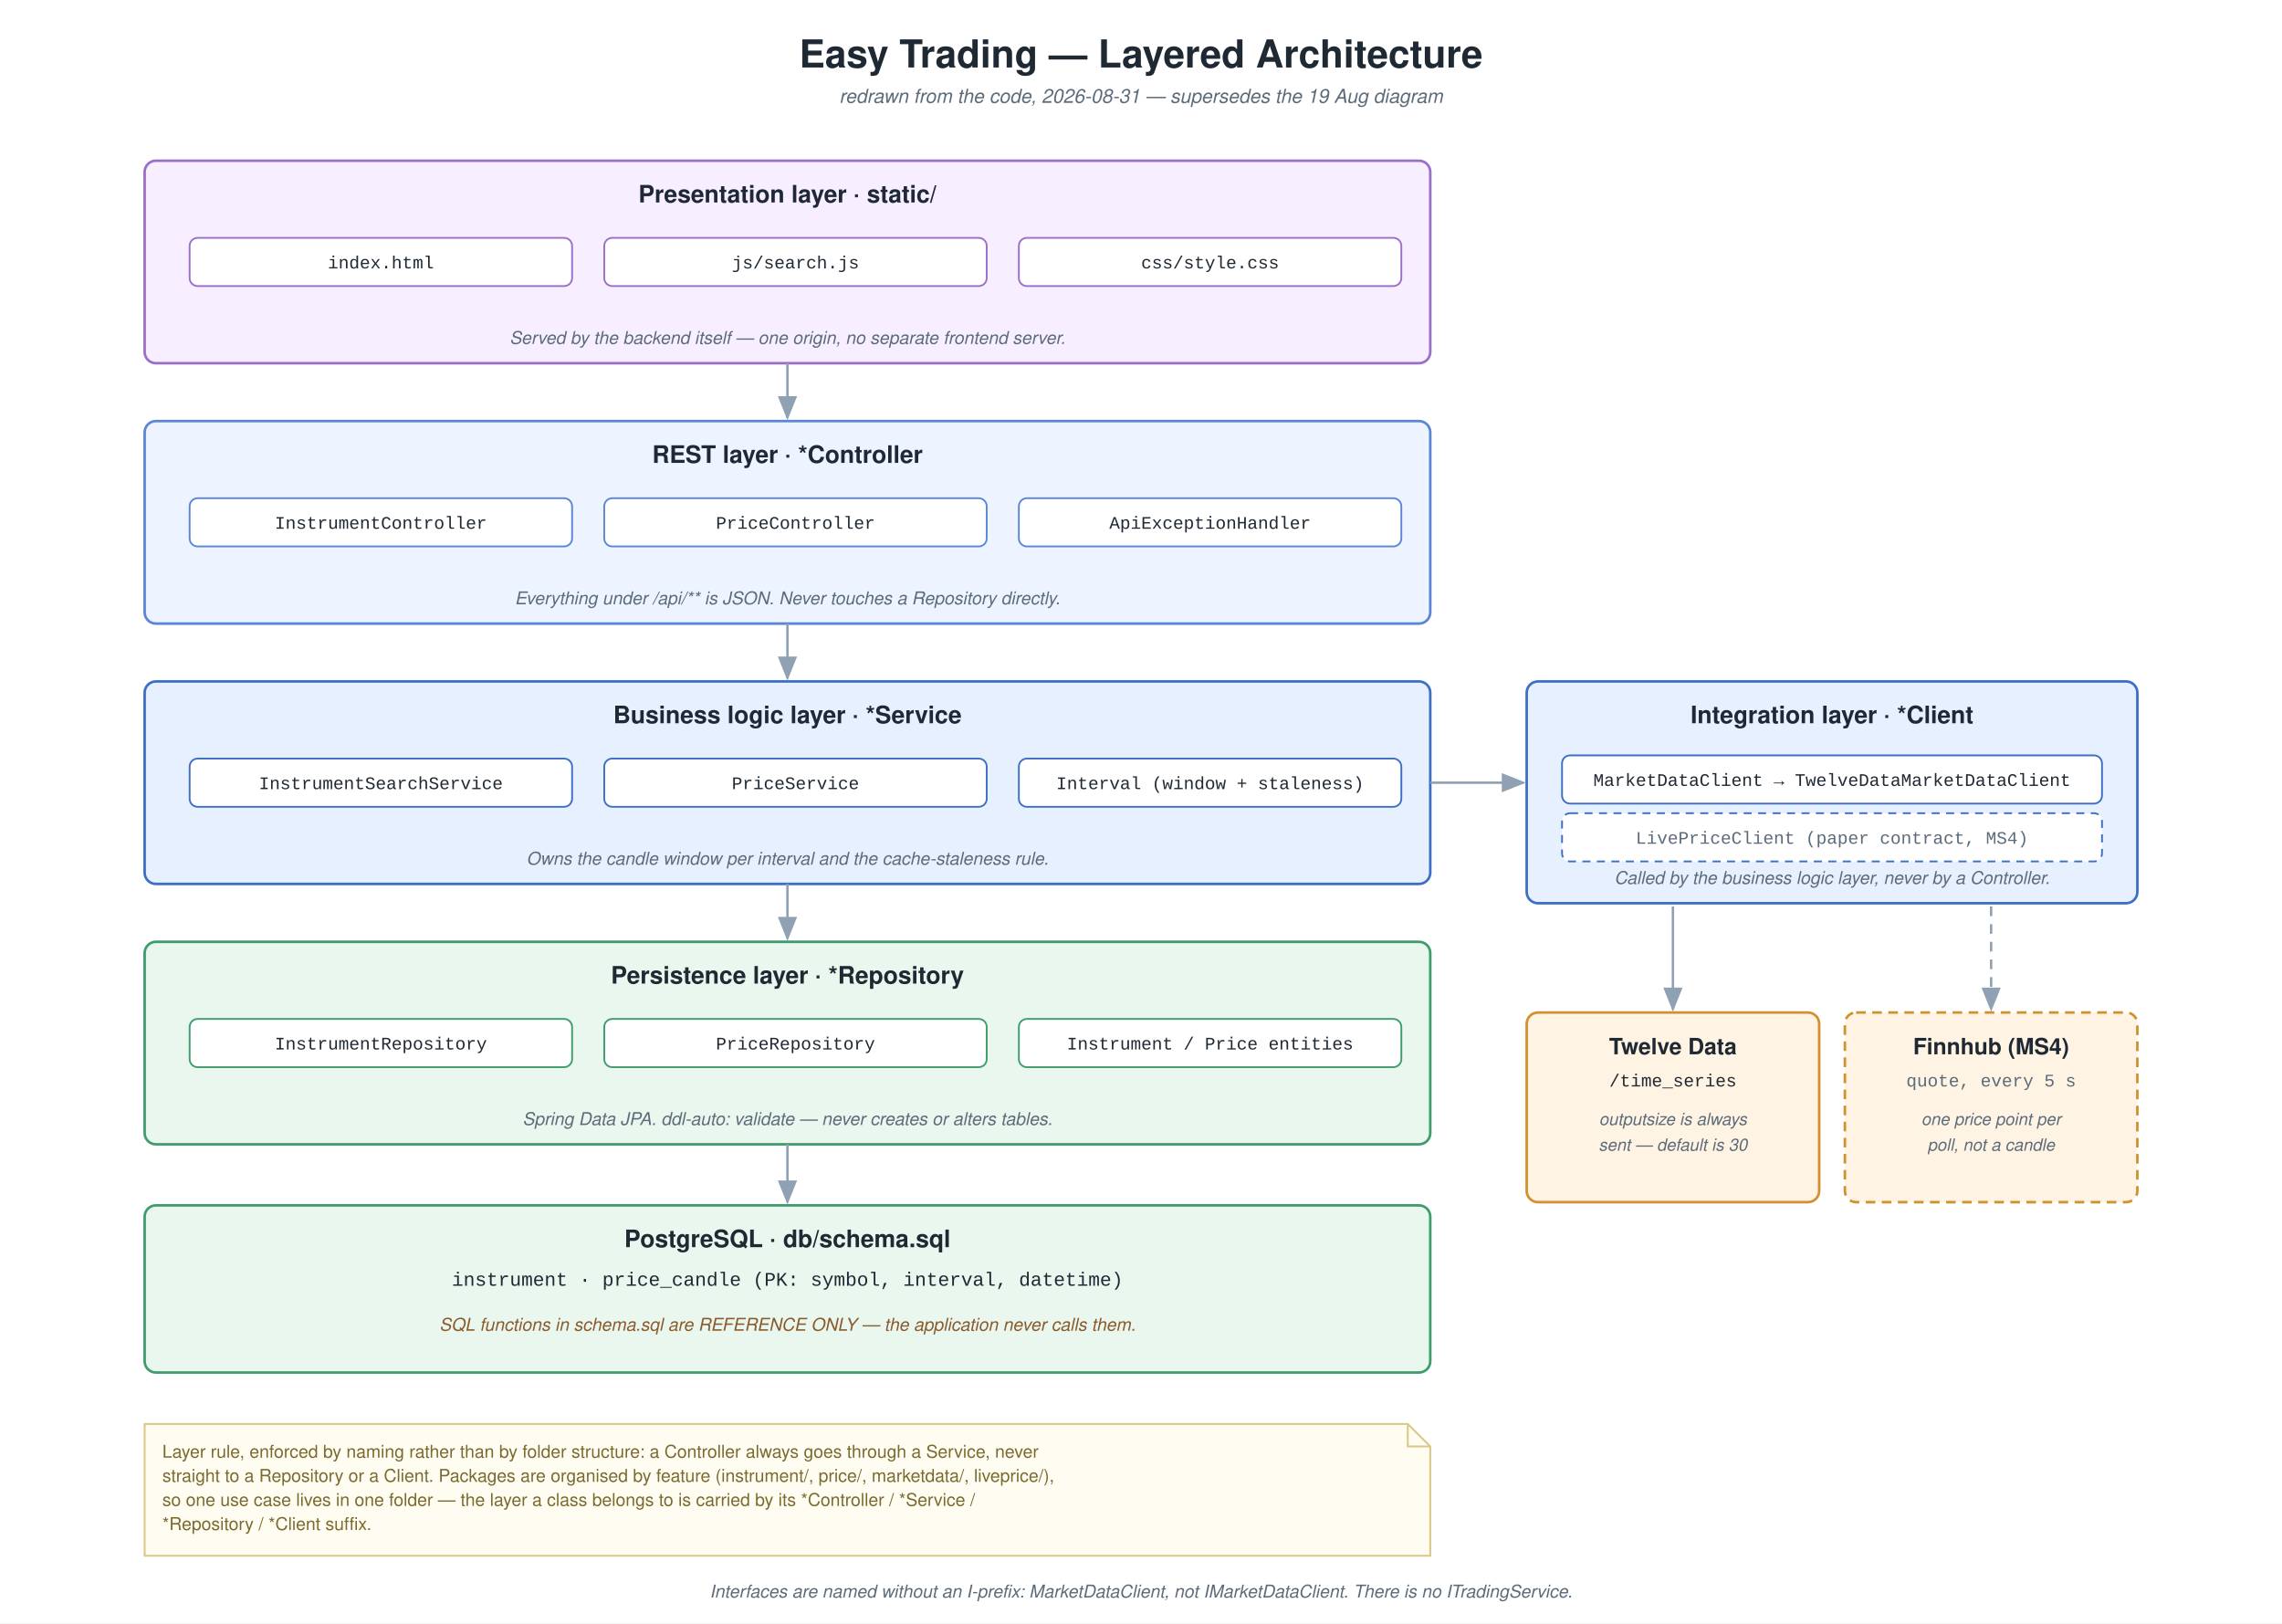
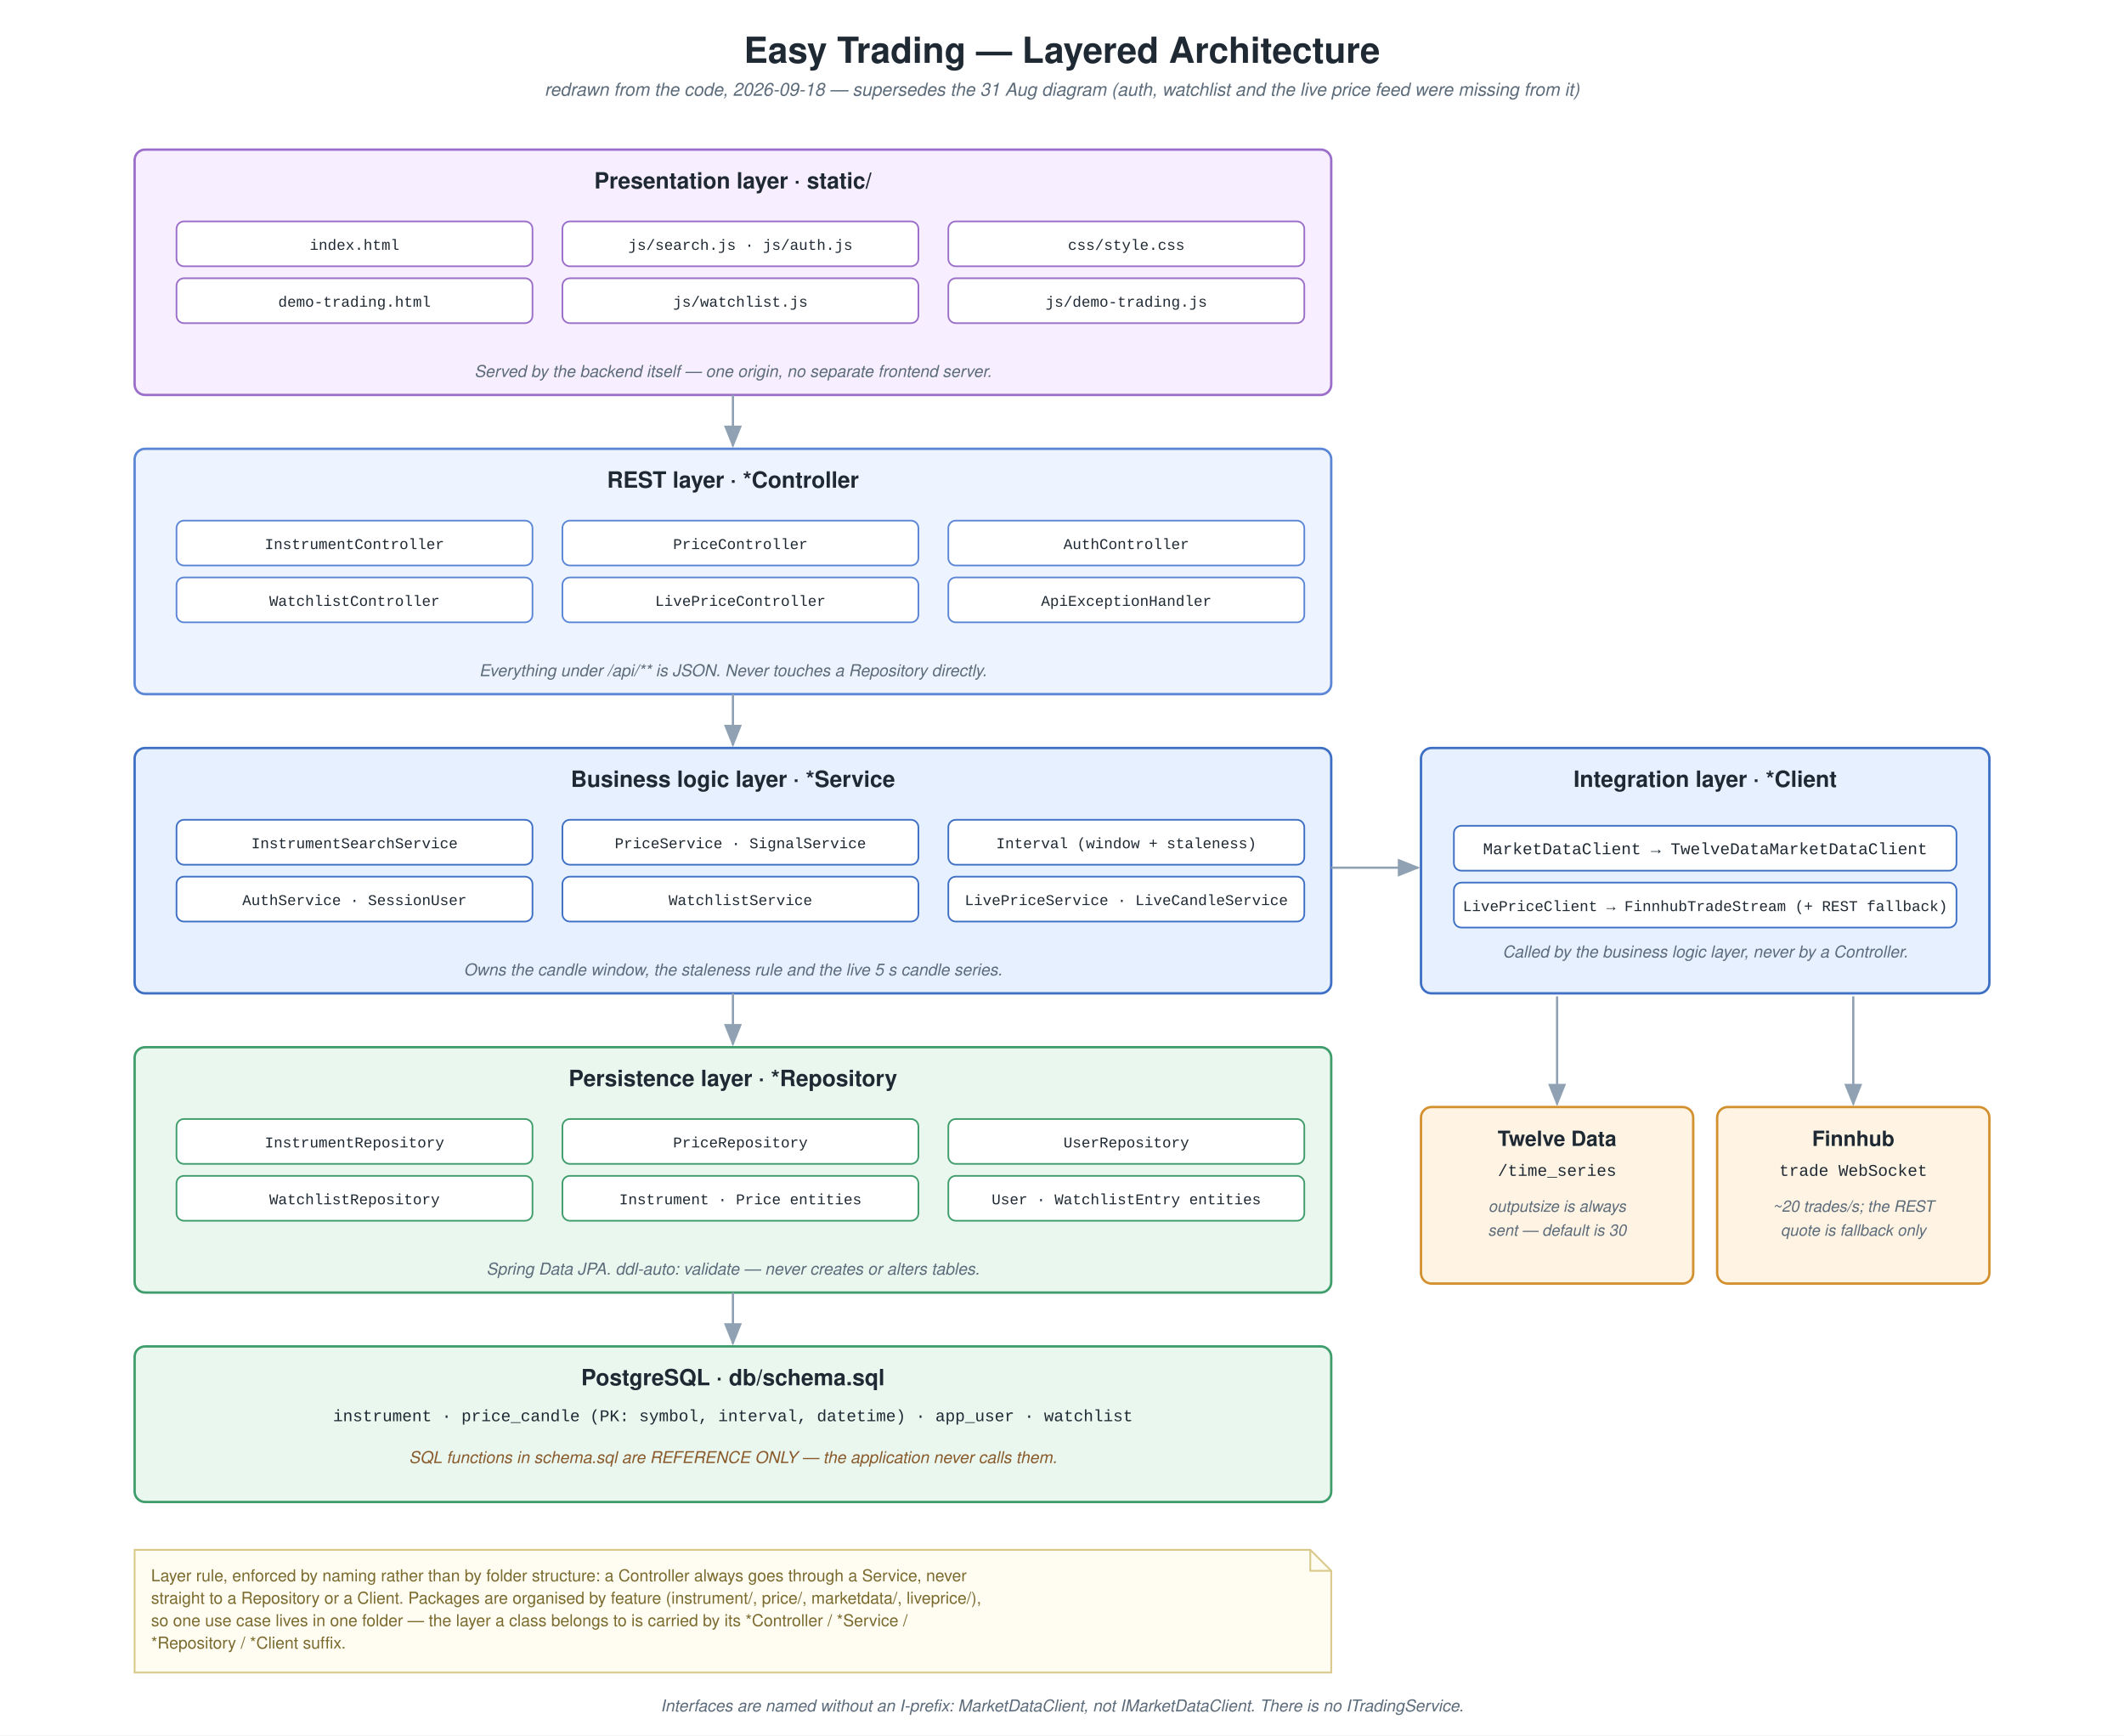
- <svg xmlns="http://www.w3.org/2000/svg" width="1420" height="1010" viewBox="0 0 1420 1010" font-family="'Helvetica Neue',Helvetica,Arial,sans-serif">
+ <svg xmlns="http://www.w3.org/2000/svg" width="1420" height="1160" viewBox="0 0 1420 1160" font-family="'Helvetica Neue',Helvetica,Arial,sans-serif">
  <defs>
    <marker id="arw" markerWidth="10" markerHeight="8" refX="9" refY="4" orient="auto">
      <path d="M0,0 L10,4 L0,8 z" fill="#8fa1b3" />
    </marker>
    <marker id="arwo" markerWidth="11" markerHeight="9" refX="10" refY="4.5" orient="auto">
      <path d="M0,0 L11,4.5 L0,9" fill="none" stroke="#8fa1b3" stroke-width="1.4" />
    </marker>
    <marker id="arwk" markerWidth="11" markerHeight="9" refX="10" refY="4.5" orient="auto">
      <path d="M0,0 L11,4.5 L0,9" fill="none" stroke="#1f2933" stroke-width="1.4" />
    </marker>
    <marker id="arwp" markerWidth="11" markerHeight="9" refX="10" refY="4.5" orient="auto">
      <path d="M0,0 L11,4.5 L0,9" fill="none" stroke="#9a6ec9" stroke-width="1.5" />
    </marker>
    <marker id="arwi" markerWidth="11" markerHeight="9" refX="10" refY="4.5" orient="auto">
      <path d="M0,0 L11,4.5 L0,9" fill="none" stroke="#3f9c6b" stroke-width="1.5" />
    </marker>
  </defs>
-   <rect width="1420" height="1010" fill="#ffffff" />
+   <rect width="1420" height="1160" fill="#ffffff" />
  <text x="710.0" y="42" font-size="24" fill="#1f2933" text-anchor="middle" font-weight="700" font-style="normal">Easy Trading — Layered Architecture</text>
-   <text x="710.0" y="64" font-size="12" fill="#5c6b7a" text-anchor="middle" font-weight="normal" font-style="italic">redrawn from the code, 2026-08-31 — supersedes the 19 Aug diagram</text>
-   <rect x="90" y="100" width="800" height="126" rx="7" fill="#f7efff" stroke="#9a6ec9" stroke-width="1.6" />
+   <text x="710.0" y="64" font-size="12" fill="#5c6b7a" text-anchor="middle" font-weight="normal" font-style="italic">redrawn from the code, 2026-09-18 — supersedes the 31 Aug diagram (auth, watchlist and the live price feed were missing from it)</text>
+   <rect x="90" y="100" width="800" height="164" rx="7" fill="#f7efff" stroke="#9a6ec9" stroke-width="1.6" />
  <text x="490.0" y="126" font-size="15" fill="#1f2933" text-anchor="middle" font-weight="600" font-style="normal">Presentation layer  ·  static/</text>
  <rect x="118" y="148" width="238" height="30" rx="5" fill="#ffffff" stroke="#9a6ec9" stroke-width="1.1" />
-   <text x="237" y="167" font-size="11" fill="#1f2933" text-anchor="middle" font-weight="normal" font-family="'SFMono-Regular',Consolas,'Liberation Mono',monospace" font-style="normal">index.html</text>
+   <text x="237" y="167" font-size="10" fill="#1f2933" text-anchor="middle" font-weight="normal" font-family="'SFMono-Regular',Consolas,'Liberation Mono',monospace" font-style="normal">index.html</text>
  <rect x="376" y="148" width="238" height="30" rx="5" fill="#ffffff" stroke="#9a6ec9" stroke-width="1.1" />
-   <text x="495" y="167" font-size="11" fill="#1f2933" text-anchor="middle" font-weight="normal" font-family="'SFMono-Regular',Consolas,'Liberation Mono',monospace" font-style="normal">js/search.js</text>
+   <text x="495" y="167" font-size="10" fill="#1f2933" text-anchor="middle" font-weight="normal" font-family="'SFMono-Regular',Consolas,'Liberation Mono',monospace" font-style="normal">js/search.js  ·  js/auth.js</text>
  <rect x="634" y="148" width="238" height="30" rx="5" fill="#ffffff" stroke="#9a6ec9" stroke-width="1.1" />
-   <text x="753" y="167" font-size="11" fill="#1f2933" text-anchor="middle" font-weight="normal" font-family="'SFMono-Regular',Consolas,'Liberation Mono',monospace" font-style="normal">css/style.css</text>
-   <text x="490.0" y="214" font-size="11" fill="#5c6b7a" text-anchor="middle" font-weight="normal" font-style="italic">Served by the backend itself — one origin, no separate frontend server.</text>
-   <rect x="90" y="262" width="800" height="126" rx="7" fill="#eef4ff" stroke="#5b86d6" stroke-width="1.6" />
-   <text x="490.0" y="288" font-size="15" fill="#1f2933" text-anchor="middle" font-weight="600" font-style="normal">REST layer  ·  *Controller</text>
-   <rect x="118" y="310" width="238" height="30" rx="5" fill="#ffffff" stroke="#5b86d6" stroke-width="1.1" />
-   <text x="237" y="329" font-size="11" fill="#1f2933" text-anchor="middle" font-weight="normal" font-family="'SFMono-Regular',Consolas,'Liberation Mono',monospace" font-style="normal">InstrumentController</text>
-   <rect x="376" y="310" width="238" height="30" rx="5" fill="#ffffff" stroke="#5b86d6" stroke-width="1.1" />
-   <text x="495" y="329" font-size="11" fill="#1f2933" text-anchor="middle" font-weight="normal" font-family="'SFMono-Regular',Consolas,'Liberation Mono',monospace" font-style="normal">PriceController</text>
-   <rect x="634" y="310" width="238" height="30" rx="5" fill="#ffffff" stroke="#5b86d6" stroke-width="1.1" />
-   <text x="753" y="329" font-size="11" fill="#1f2933" text-anchor="middle" font-weight="normal" font-family="'SFMono-Regular',Consolas,'Liberation Mono',monospace" font-style="normal">ApiExceptionHandler</text>
-   <text x="490.0" y="376" font-size="11" fill="#5c6b7a" text-anchor="middle" font-weight="normal" font-style="italic">Everything under /api/** is JSON. Never touches a Repository directly.</text>
-   <rect x="90" y="424" width="800" height="126" rx="7" fill="#e6f0ff" stroke="#3d6fc4" stroke-width="1.6" />
-   <text x="490.0" y="450" font-size="15" fill="#1f2933" text-anchor="middle" font-weight="600" font-style="normal">Business logic layer  ·  *Service</text>
-   <rect x="118" y="472" width="238" height="30" rx="5" fill="#ffffff" stroke="#3d6fc4" stroke-width="1.1" />
-   <text x="237" y="491" font-size="11" fill="#1f2933" text-anchor="middle" font-weight="normal" font-family="'SFMono-Regular',Consolas,'Liberation Mono',monospace" font-style="normal">InstrumentSearchService</text>
-   <rect x="376" y="472" width="238" height="30" rx="5" fill="#ffffff" stroke="#3d6fc4" stroke-width="1.1" />
-   <text x="495" y="491" font-size="11" fill="#1f2933" text-anchor="middle" font-weight="normal" font-family="'SFMono-Regular',Consolas,'Liberation Mono',monospace" font-style="normal">PriceService</text>
-   <rect x="634" y="472" width="238" height="30" rx="5" fill="#ffffff" stroke="#3d6fc4" stroke-width="1.1" />
-   <text x="753" y="491" font-size="11" fill="#1f2933" text-anchor="middle" font-weight="normal" font-family="'SFMono-Regular',Consolas,'Liberation Mono',monospace" font-style="normal">Interval (window + staleness)</text>
-   <text x="490.0" y="538" font-size="11" fill="#5c6b7a" text-anchor="middle" font-weight="normal" font-style="italic">Owns the candle window per interval and the cache-staleness rule.</text>
-   <rect x="90" y="586" width="800" height="126" rx="7" fill="#e9f7ef" stroke="#3f9c6b" stroke-width="1.6" />
-   <text x="490.0" y="612" font-size="15" fill="#1f2933" text-anchor="middle" font-weight="600" font-style="normal">Persistence layer  ·  *Repository</text>
-   <rect x="118" y="634" width="238" height="30" rx="5" fill="#ffffff" stroke="#3f9c6b" stroke-width="1.1" />
-   <text x="237" y="653" font-size="11" fill="#1f2933" text-anchor="middle" font-weight="normal" font-family="'SFMono-Regular',Consolas,'Liberation Mono',monospace" font-style="normal">InstrumentRepository</text>
-   <rect x="376" y="634" width="238" height="30" rx="5" fill="#ffffff" stroke="#3f9c6b" stroke-width="1.1" />
-   <text x="495" y="653" font-size="11" fill="#1f2933" text-anchor="middle" font-weight="normal" font-family="'SFMono-Regular',Consolas,'Liberation Mono',monospace" font-style="normal">PriceRepository</text>
-   <rect x="634" y="634" width="238" height="30" rx="5" fill="#ffffff" stroke="#3f9c6b" stroke-width="1.1" />
-   <text x="753" y="653" font-size="11" fill="#1f2933" text-anchor="middle" font-weight="normal" font-family="'SFMono-Regular',Consolas,'Liberation Mono',monospace" font-style="normal">Instrument / Price entities</text>
-   <text x="490.0" y="700" font-size="11" fill="#5c6b7a" text-anchor="middle" font-weight="normal" font-style="italic">Spring Data JPA. ddl-auto: validate — never creates or alters tables.</text>
-   <line x1="490.0" y1="226.0" x2="490.0" y2="260.0" stroke="#8fa1b3" stroke-width="1.5" marker-end="url(#arw)" />
-   <line x1="490.0" y1="388.0" x2="490.0" y2="422.0" stroke="#8fa1b3" stroke-width="1.5" marker-end="url(#arw)" />
-   <line x1="490.0" y1="550.0" x2="490.0" y2="584.0" stroke="#8fa1b3" stroke-width="1.5" marker-end="url(#arw)" />
-   <rect x="90" y="750" width="800" height="104" rx="7" fill="#e9f7ef" stroke="#3f9c6b" stroke-width="1.6" />
-   <text x="490.0" y="776" font-size="15" fill="#1f2933" text-anchor="middle" font-weight="600" font-style="normal">PostgreSQL  ·  db/schema.sql</text>
-   <text x="490.0" y="800" font-size="12" fill="#1f2933" text-anchor="middle" font-weight="normal" font-family="'SFMono-Regular',Consolas,'Liberation Mono',monospace" font-style="normal">instrument   ·   price_candle  (PK: symbol, interval, datetime)</text>
-   <text x="490.0" y="828" font-size="11" fill="#8a5a2b" text-anchor="middle" font-weight="normal" font-style="italic">SQL functions in schema.sql are REFERENCE ONLY — the application never calls them.</text>
-   <line x1="490.0" y1="712.0" x2="490.0" y2="748.0" stroke="#8fa1b3" stroke-width="1.5" marker-end="url(#arw)" />
-   <rect x="950" y="424" width="380" height="138" rx="7" fill="#e6f0ff" stroke="#3d6fc4" stroke-width="1.6" />
-   <text x="1140.0" y="450" font-size="15" fill="#1f2933" text-anchor="middle" font-weight="600" font-style="normal">Integration layer  ·  *Client</text>
-   <rect x="972" y="470" width="336" height="30" rx="5" fill="#ffffff" stroke="#3d6fc4" stroke-width="1.1" />
-   <text x="1140" y="489" font-size="11" fill="#1f2933" text-anchor="middle" font-weight="normal" font-family="'SFMono-Regular',Consolas,'Liberation Mono',monospace" font-style="normal">MarketDataClient → TwelveDataMarketDataClient</text>
-   <rect x="972" y="506" width="336" height="30" rx="5" fill="#ffffff" stroke="#3d6fc4" stroke-width="1.1" stroke-dasharray="5 4" />
-   <text x="1140" y="525" font-size="11" fill="#5c6b7a" text-anchor="middle" font-weight="normal" font-family="'SFMono-Regular',Consolas,'Liberation Mono',monospace" font-style="normal">LivePriceClient  (paper contract, MS4)</text>
-   <text x="1140.0" y="550" font-size="11" fill="#5c6b7a" text-anchor="middle" font-weight="normal" font-style="italic">Called by the business logic layer, never by a Controller.</text>
-   <line x1="890.0" y1="487.0" x2="948.0" y2="487.0" stroke="#8fa1b3" stroke-width="1.5" marker-end="url(#arw)" />
-   <rect x="950" y="630" width="182" height="118" rx="7" fill="#fff3e3" stroke="#d3902f" stroke-width="1.6" />
-   <text x="1041.0" y="656" font-size="14" fill="#1f2933" text-anchor="middle" font-weight="600" font-style="normal">Twelve Data</text>
-   <text x="1041" y="676" font-size="11" fill="#1f2933" text-anchor="middle" font-weight="normal" font-family="'SFMono-Regular',Consolas,'Liberation Mono',monospace" font-style="normal">/time_series</text>
-   <text x="1041" y="700" font-size="10.5" fill="#5c6b7a" text-anchor="middle" font-weight="normal" font-style="italic">outputsize is always</text>
-   <text x="1041" y="716" font-size="10.5" fill="#5c6b7a" text-anchor="middle" font-weight="normal" font-style="italic">sent — default is 30</text>
-   <rect x="1148" y="630" width="182" height="118" rx="7" fill="#fff3e3" stroke="#d3902f" stroke-width="1.6" stroke-dasharray="6 4" />
-   <text x="1239.0" y="656" font-size="14" fill="#1f2933" text-anchor="middle" font-weight="600" font-style="normal">Finnhub  (MS4)</text>
-   <text x="1239" y="676" font-size="11" fill="#5c6b7a" text-anchor="middle" font-weight="normal" font-family="'SFMono-Regular',Consolas,'Liberation Mono',monospace" font-style="normal">quote, every 5 s</text>
-   <text x="1239" y="700" font-size="10.5" fill="#5c6b7a" text-anchor="middle" font-weight="normal" font-style="italic">one price point per</text>
-   <text x="1239" y="716" font-size="10.5" fill="#5c6b7a" text-anchor="middle" font-weight="normal" font-style="italic">poll, not a candle</text>
-   <line x1="1041.0" y1="564.0" x2="1041.0" y2="628.0" stroke="#8fa1b3" stroke-width="1.5" marker-end="url(#arw)" />
-   <line x1="1239.0" y1="564.0" x2="1239.0" y2="628.0" stroke="#8fa1b3" stroke-width="1.5" stroke-dasharray="6 5" marker-end="url(#arw)" />
-   <path d="M90,886 h786 l14,14 v68 h-800 v-82 z" fill="#fffdf2" stroke="#d9c98a" stroke-width="1.2" />
-   <path d="M876,886 v14 h14" fill="none" stroke="#d9c98a" stroke-width="1.2" />
-   <text x="101" y="907" font-size="11" fill="#7a6a2e" text-anchor="start" font-weight="normal" font-style="normal">Layer rule, enforced by naming rather than by folder structure: a Controller always goes through a Service, never</text>
-   <text x="101" y="922" font-size="11" fill="#7a6a2e" text-anchor="start" font-weight="normal" font-style="normal">straight to a Repository or a Client. Packages are organised by feature (instrument/, price/, marketdata/, liveprice/),</text>
-   <text x="101" y="937" font-size="11" fill="#7a6a2e" text-anchor="start" font-weight="normal" font-style="normal">so one use case lives in one folder — the layer a class belongs to is carried by its *Controller / *Service /</text>
-   <text x="101" y="952" font-size="11" fill="#7a6a2e" text-anchor="start" font-weight="normal" font-style="normal">*Repository / *Client suffix.</text>
-   <text x="710.0" y="994" font-size="11" fill="#5c6b7a" text-anchor="middle" font-weight="normal" font-style="italic">Interfaces are named without an I-prefix: MarketDataClient, not IMarketDataClient. There is no ITradingService.</text>
+   <text x="753" y="167" font-size="10" fill="#1f2933" text-anchor="middle" font-weight="normal" font-family="'SFMono-Regular',Consolas,'Liberation Mono',monospace" font-style="normal">css/style.css</text>
+   <rect x="118" y="186" width="238" height="30" rx="5" fill="#ffffff" stroke="#9a6ec9" stroke-width="1.1" />
+   <text x="237" y="205" font-size="10" fill="#1f2933" text-anchor="middle" font-weight="normal" font-family="'SFMono-Regular',Consolas,'Liberation Mono',monospace" font-style="normal">demo-trading.html</text>
+   <rect x="376" y="186" width="238" height="30" rx="5" fill="#ffffff" stroke="#9a6ec9" stroke-width="1.1" />
+   <text x="495" y="205" font-size="10" fill="#1f2933" text-anchor="middle" font-weight="normal" font-family="'SFMono-Regular',Consolas,'Liberation Mono',monospace" font-style="normal">js/watchlist.js</text>
+   <rect x="634" y="186" width="238" height="30" rx="5" fill="#ffffff" stroke="#9a6ec9" stroke-width="1.1" />
+   <text x="753" y="205" font-size="10" fill="#1f2933" text-anchor="middle" font-weight="normal" font-family="'SFMono-Regular',Consolas,'Liberation Mono',monospace" font-style="normal">js/demo-trading.js</text>
+   <text x="490.0" y="252" font-size="11" fill="#5c6b7a" text-anchor="middle" font-weight="normal" font-style="italic">Served by the backend itself — one origin, no separate frontend server.</text>
+   <rect x="90" y="300" width="800" height="164" rx="7" fill="#eef4ff" stroke="#5b86d6" stroke-width="1.6" />
+   <text x="490.0" y="326" font-size="15" fill="#1f2933" text-anchor="middle" font-weight="600" font-style="normal">REST layer  ·  *Controller</text>
+   <rect x="118" y="348" width="238" height="30" rx="5" fill="#ffffff" stroke="#5b86d6" stroke-width="1.1" />
+   <text x="237" y="367" font-size="10" fill="#1f2933" text-anchor="middle" font-weight="normal" font-family="'SFMono-Regular',Consolas,'Liberation Mono',monospace" font-style="normal">InstrumentController</text>
+   <rect x="376" y="348" width="238" height="30" rx="5" fill="#ffffff" stroke="#5b86d6" stroke-width="1.1" />
+   <text x="495" y="367" font-size="10" fill="#1f2933" text-anchor="middle" font-weight="normal" font-family="'SFMono-Regular',Consolas,'Liberation Mono',monospace" font-style="normal">PriceController</text>
+   <rect x="634" y="348" width="238" height="30" rx="5" fill="#ffffff" stroke="#5b86d6" stroke-width="1.1" />
+   <text x="753" y="367" font-size="10" fill="#1f2933" text-anchor="middle" font-weight="normal" font-family="'SFMono-Regular',Consolas,'Liberation Mono',monospace" font-style="normal">AuthController</text>
+   <rect x="118" y="386" width="238" height="30" rx="5" fill="#ffffff" stroke="#5b86d6" stroke-width="1.1" />
+   <text x="237" y="405" font-size="10" fill="#1f2933" text-anchor="middle" font-weight="normal" font-family="'SFMono-Regular',Consolas,'Liberation Mono',monospace" font-style="normal">WatchlistController</text>
+   <rect x="376" y="386" width="238" height="30" rx="5" fill="#ffffff" stroke="#5b86d6" stroke-width="1.1" />
+   <text x="495" y="405" font-size="10" fill="#1f2933" text-anchor="middle" font-weight="normal" font-family="'SFMono-Regular',Consolas,'Liberation Mono',monospace" font-style="normal">LivePriceController</text>
+   <rect x="634" y="386" width="238" height="30" rx="5" fill="#ffffff" stroke="#5b86d6" stroke-width="1.1" />
+   <text x="753" y="405" font-size="10" fill="#1f2933" text-anchor="middle" font-weight="normal" font-family="'SFMono-Regular',Consolas,'Liberation Mono',monospace" font-style="normal">ApiExceptionHandler</text>
+   <text x="490.0" y="452" font-size="11" fill="#5c6b7a" text-anchor="middle" font-weight="normal" font-style="italic">Everything under /api/** is JSON. Never touches a Repository directly.</text>
+   <rect x="90" y="500" width="800" height="164" rx="7" fill="#e6f0ff" stroke="#3d6fc4" stroke-width="1.6" />
+   <text x="490.0" y="526" font-size="15" fill="#1f2933" text-anchor="middle" font-weight="600" font-style="normal">Business logic layer  ·  *Service</text>
+   <rect x="118" y="548" width="238" height="30" rx="5" fill="#ffffff" stroke="#3d6fc4" stroke-width="1.1" />
+   <text x="237" y="567" font-size="10" fill="#1f2933" text-anchor="middle" font-weight="normal" font-family="'SFMono-Regular',Consolas,'Liberation Mono',monospace" font-style="normal">InstrumentSearchService</text>
+   <rect x="376" y="548" width="238" height="30" rx="5" fill="#ffffff" stroke="#3d6fc4" stroke-width="1.1" />
+   <text x="495" y="567" font-size="10" fill="#1f2933" text-anchor="middle" font-weight="normal" font-family="'SFMono-Regular',Consolas,'Liberation Mono',monospace" font-style="normal">PriceService  ·  SignalService</text>
+   <rect x="634" y="548" width="238" height="30" rx="5" fill="#ffffff" stroke="#3d6fc4" stroke-width="1.1" />
+   <text x="753" y="567" font-size="10" fill="#1f2933" text-anchor="middle" font-weight="normal" font-family="'SFMono-Regular',Consolas,'Liberation Mono',monospace" font-style="normal">Interval (window + staleness)</text>
+   <rect x="118" y="586" width="238" height="30" rx="5" fill="#ffffff" stroke="#3d6fc4" stroke-width="1.1" />
+   <text x="237" y="605" font-size="10" fill="#1f2933" text-anchor="middle" font-weight="normal" font-family="'SFMono-Regular',Consolas,'Liberation Mono',monospace" font-style="normal">AuthService  ·  SessionUser</text>
+   <rect x="376" y="586" width="238" height="30" rx="5" fill="#ffffff" stroke="#3d6fc4" stroke-width="1.1" />
+   <text x="495" y="605" font-size="10" fill="#1f2933" text-anchor="middle" font-weight="normal" font-family="'SFMono-Regular',Consolas,'Liberation Mono',monospace" font-style="normal">WatchlistService</text>
+   <rect x="634" y="586" width="238" height="30" rx="5" fill="#ffffff" stroke="#3d6fc4" stroke-width="1.1" />
+   <text x="753" y="605" font-size="10" fill="#1f2933" text-anchor="middle" font-weight="normal" font-family="'SFMono-Regular',Consolas,'Liberation Mono',monospace" font-style="normal">LivePriceService · LiveCandleService</text>
+   <text x="490.0" y="652" font-size="11" fill="#5c6b7a" text-anchor="middle" font-weight="normal" font-style="italic">Owns the candle window, the staleness rule and the live 5 s candle series.</text>
+   <rect x="90" y="700" width="800" height="164" rx="7" fill="#e9f7ef" stroke="#3f9c6b" stroke-width="1.6" />
+   <text x="490.0" y="726" font-size="15" fill="#1f2933" text-anchor="middle" font-weight="600" font-style="normal">Persistence layer  ·  *Repository</text>
+   <rect x="118" y="748" width="238" height="30" rx="5" fill="#ffffff" stroke="#3f9c6b" stroke-width="1.1" />
+   <text x="237" y="767" font-size="10" fill="#1f2933" text-anchor="middle" font-weight="normal" font-family="'SFMono-Regular',Consolas,'Liberation Mono',monospace" font-style="normal">InstrumentRepository</text>
+   <rect x="376" y="748" width="238" height="30" rx="5" fill="#ffffff" stroke="#3f9c6b" stroke-width="1.1" />
+   <text x="495" y="767" font-size="10" fill="#1f2933" text-anchor="middle" font-weight="normal" font-family="'SFMono-Regular',Consolas,'Liberation Mono',monospace" font-style="normal">PriceRepository</text>
+   <rect x="634" y="748" width="238" height="30" rx="5" fill="#ffffff" stroke="#3f9c6b" stroke-width="1.1" />
+   <text x="753" y="767" font-size="10" fill="#1f2933" text-anchor="middle" font-weight="normal" font-family="'SFMono-Regular',Consolas,'Liberation Mono',monospace" font-style="normal">UserRepository</text>
+   <rect x="118" y="786" width="238" height="30" rx="5" fill="#ffffff" stroke="#3f9c6b" stroke-width="1.1" />
+   <text x="237" y="805" font-size="10" fill="#1f2933" text-anchor="middle" font-weight="normal" font-family="'SFMono-Regular',Consolas,'Liberation Mono',monospace" font-style="normal">WatchlistRepository</text>
+   <rect x="376" y="786" width="238" height="30" rx="5" fill="#ffffff" stroke="#3f9c6b" stroke-width="1.1" />
+   <text x="495" y="805" font-size="10" fill="#1f2933" text-anchor="middle" font-weight="normal" font-family="'SFMono-Regular',Consolas,'Liberation Mono',monospace" font-style="normal">Instrument · Price entities</text>
+   <rect x="634" y="786" width="238" height="30" rx="5" fill="#ffffff" stroke="#3f9c6b" stroke-width="1.1" />
+   <text x="753" y="805" font-size="10" fill="#1f2933" text-anchor="middle" font-weight="normal" font-family="'SFMono-Regular',Consolas,'Liberation Mono',monospace" font-style="normal">User · WatchlistEntry entities</text>
+   <text x="490.0" y="852" font-size="11" fill="#5c6b7a" text-anchor="middle" font-weight="normal" font-style="italic">Spring Data JPA. ddl-auto: validate — never creates or alters tables.</text>
+   <line x1="490.0" y1="264.0" x2="490.0" y2="298.0" stroke="#8fa1b3" stroke-width="1.5" marker-end="url(#arw)" />
+   <line x1="490.0" y1="464.0" x2="490.0" y2="498.0" stroke="#8fa1b3" stroke-width="1.5" marker-end="url(#arw)" />
+   <line x1="490.0" y1="664.0" x2="490.0" y2="698.0" stroke="#8fa1b3" stroke-width="1.5" marker-end="url(#arw)" />
+   <rect x="90" y="900" width="800" height="104" rx="7" fill="#e9f7ef" stroke="#3f9c6b" stroke-width="1.6" />
+   <text x="490.0" y="926" font-size="15" fill="#1f2933" text-anchor="middle" font-weight="600" font-style="normal">PostgreSQL  ·  db/schema.sql</text>
+   <text x="490.0" y="950" font-size="11" fill="#1f2933" text-anchor="middle" font-weight="normal" font-family="'SFMono-Regular',Consolas,'Liberation Mono',monospace" font-style="normal">instrument · price_candle (PK: symbol, interval, datetime) · app_user · watchlist</text>
+   <text x="490.0" y="978" font-size="11" fill="#8a5a2b" text-anchor="middle" font-weight="normal" font-style="italic">SQL functions in schema.sql are REFERENCE ONLY — the application never calls them.</text>
+   <line x1="490.0" y1="864.0" x2="490.0" y2="898.0" stroke="#8fa1b3" stroke-width="1.5" marker-end="url(#arw)" />
+   <rect x="950" y="500" width="380" height="164" rx="7" fill="#e6f0ff" stroke="#3d6fc4" stroke-width="1.6" />
+   <text x="1140.0" y="526" font-size="15" fill="#1f2933" text-anchor="middle" font-weight="600" font-style="normal">Integration layer  ·  *Client</text>
+   <rect x="972" y="552" width="336" height="30" rx="5" fill="#ffffff" stroke="#3d6fc4" stroke-width="1.1" />
+   <text x="1140" y="571" font-size="11" fill="#1f2933" text-anchor="middle" font-weight="normal" font-family="'SFMono-Regular',Consolas,'Liberation Mono',monospace" font-style="normal">MarketDataClient → TwelveDataMarketDataClient</text>
+   <rect x="972" y="590" width="336" height="30" rx="5" fill="#ffffff" stroke="#3d6fc4" stroke-width="1.1" />
+   <text x="1140" y="609" font-size="10" fill="#1f2933" text-anchor="middle" font-weight="normal" font-family="'SFMono-Regular',Consolas,'Liberation Mono',monospace" font-style="normal">LivePriceClient → FinnhubTradeStream (+ REST fallback)</text>
+   <text x="1140.0" y="640" font-size="11" fill="#5c6b7a" text-anchor="middle" font-weight="normal" font-style="italic">Called by the business logic layer, never by a Controller.</text>
+   <line x1="890.0" y1="580.0" x2="948.0" y2="580.0" stroke="#8fa1b3" stroke-width="1.5" marker-end="url(#arw)" />
+   <rect x="950" y="740" width="182" height="118" rx="7" fill="#fff3e3" stroke="#d3902f" stroke-width="1.6" />
+   <text x="1041.0" y="766" font-size="14" fill="#1f2933" text-anchor="middle" font-weight="600" font-style="normal">Twelve Data</text>
+   <text x="1041" y="786" font-size="11" fill="#1f2933" text-anchor="middle" font-weight="normal" font-family="'SFMono-Regular',Consolas,'Liberation Mono',monospace" font-style="normal">/time_series</text>
+   <text x="1041" y="810" font-size="10.5" fill="#5c6b7a" text-anchor="middle" font-weight="normal" font-style="italic">outputsize is always</text>
+   <text x="1041" y="826" font-size="10.5" fill="#5c6b7a" text-anchor="middle" font-weight="normal" font-style="italic">sent — default is 30</text>
+   <rect x="1148" y="740" width="182" height="118" rx="7" fill="#fff3e3" stroke="#d3902f" stroke-width="1.6" />
+   <text x="1239.0" y="766" font-size="14" fill="#1f2933" text-anchor="middle" font-weight="600" font-style="normal">Finnhub</text>
+   <text x="1239" y="786" font-size="11" fill="#1f2933" text-anchor="middle" font-weight="normal" font-family="'SFMono-Regular',Consolas,'Liberation Mono',monospace" font-style="normal">trade WebSocket</text>
+   <text x="1239" y="810" font-size="10.5" fill="#5c6b7a" text-anchor="middle" font-weight="normal" font-style="italic">~20 trades/s; the REST</text>
+   <text x="1239" y="826" font-size="10.5" fill="#5c6b7a" text-anchor="middle" font-weight="normal" font-style="italic">quote is fallback only</text>
+   <line x1="1041.0" y1="666.0" x2="1041.0" y2="738.0" stroke="#8fa1b3" stroke-width="1.5" marker-end="url(#arw)" />
+   <line x1="1239.0" y1="666.0" x2="1239.0" y2="738.0" stroke="#8fa1b3" stroke-width="1.5" marker-end="url(#arw)" />
+   <path d="M90,1036 h786 l14,14 v68 h-800 v-82 z" fill="#fffdf2" stroke="#d9c98a" stroke-width="1.2" />
+   <path d="M876,1036 v14 h14" fill="none" stroke="#d9c98a" stroke-width="1.2" />
+   <text x="101" y="1057" font-size="11" fill="#7a6a2e" text-anchor="start" font-weight="normal" font-style="normal">Layer rule, enforced by naming rather than by folder structure: a Controller always goes through a Service, never</text>
+   <text x="101" y="1072" font-size="11" fill="#7a6a2e" text-anchor="start" font-weight="normal" font-style="normal">straight to a Repository or a Client. Packages are organised by feature (instrument/, price/, marketdata/, liveprice/),</text>
+   <text x="101" y="1087" font-size="11" fill="#7a6a2e" text-anchor="start" font-weight="normal" font-style="normal">so one use case lives in one folder — the layer a class belongs to is carried by its *Controller / *Service /</text>
+   <text x="101" y="1102" font-size="11" fill="#7a6a2e" text-anchor="start" font-weight="normal" font-style="normal">*Repository / *Client suffix.</text>
+   <text x="710.0" y="1144" font-size="11" fill="#5c6b7a" text-anchor="middle" font-weight="normal" font-style="italic">Interfaces are named without an I-prefix: MarketDataClient, not IMarketDataClient. There is no ITradingService.</text>
</svg>
